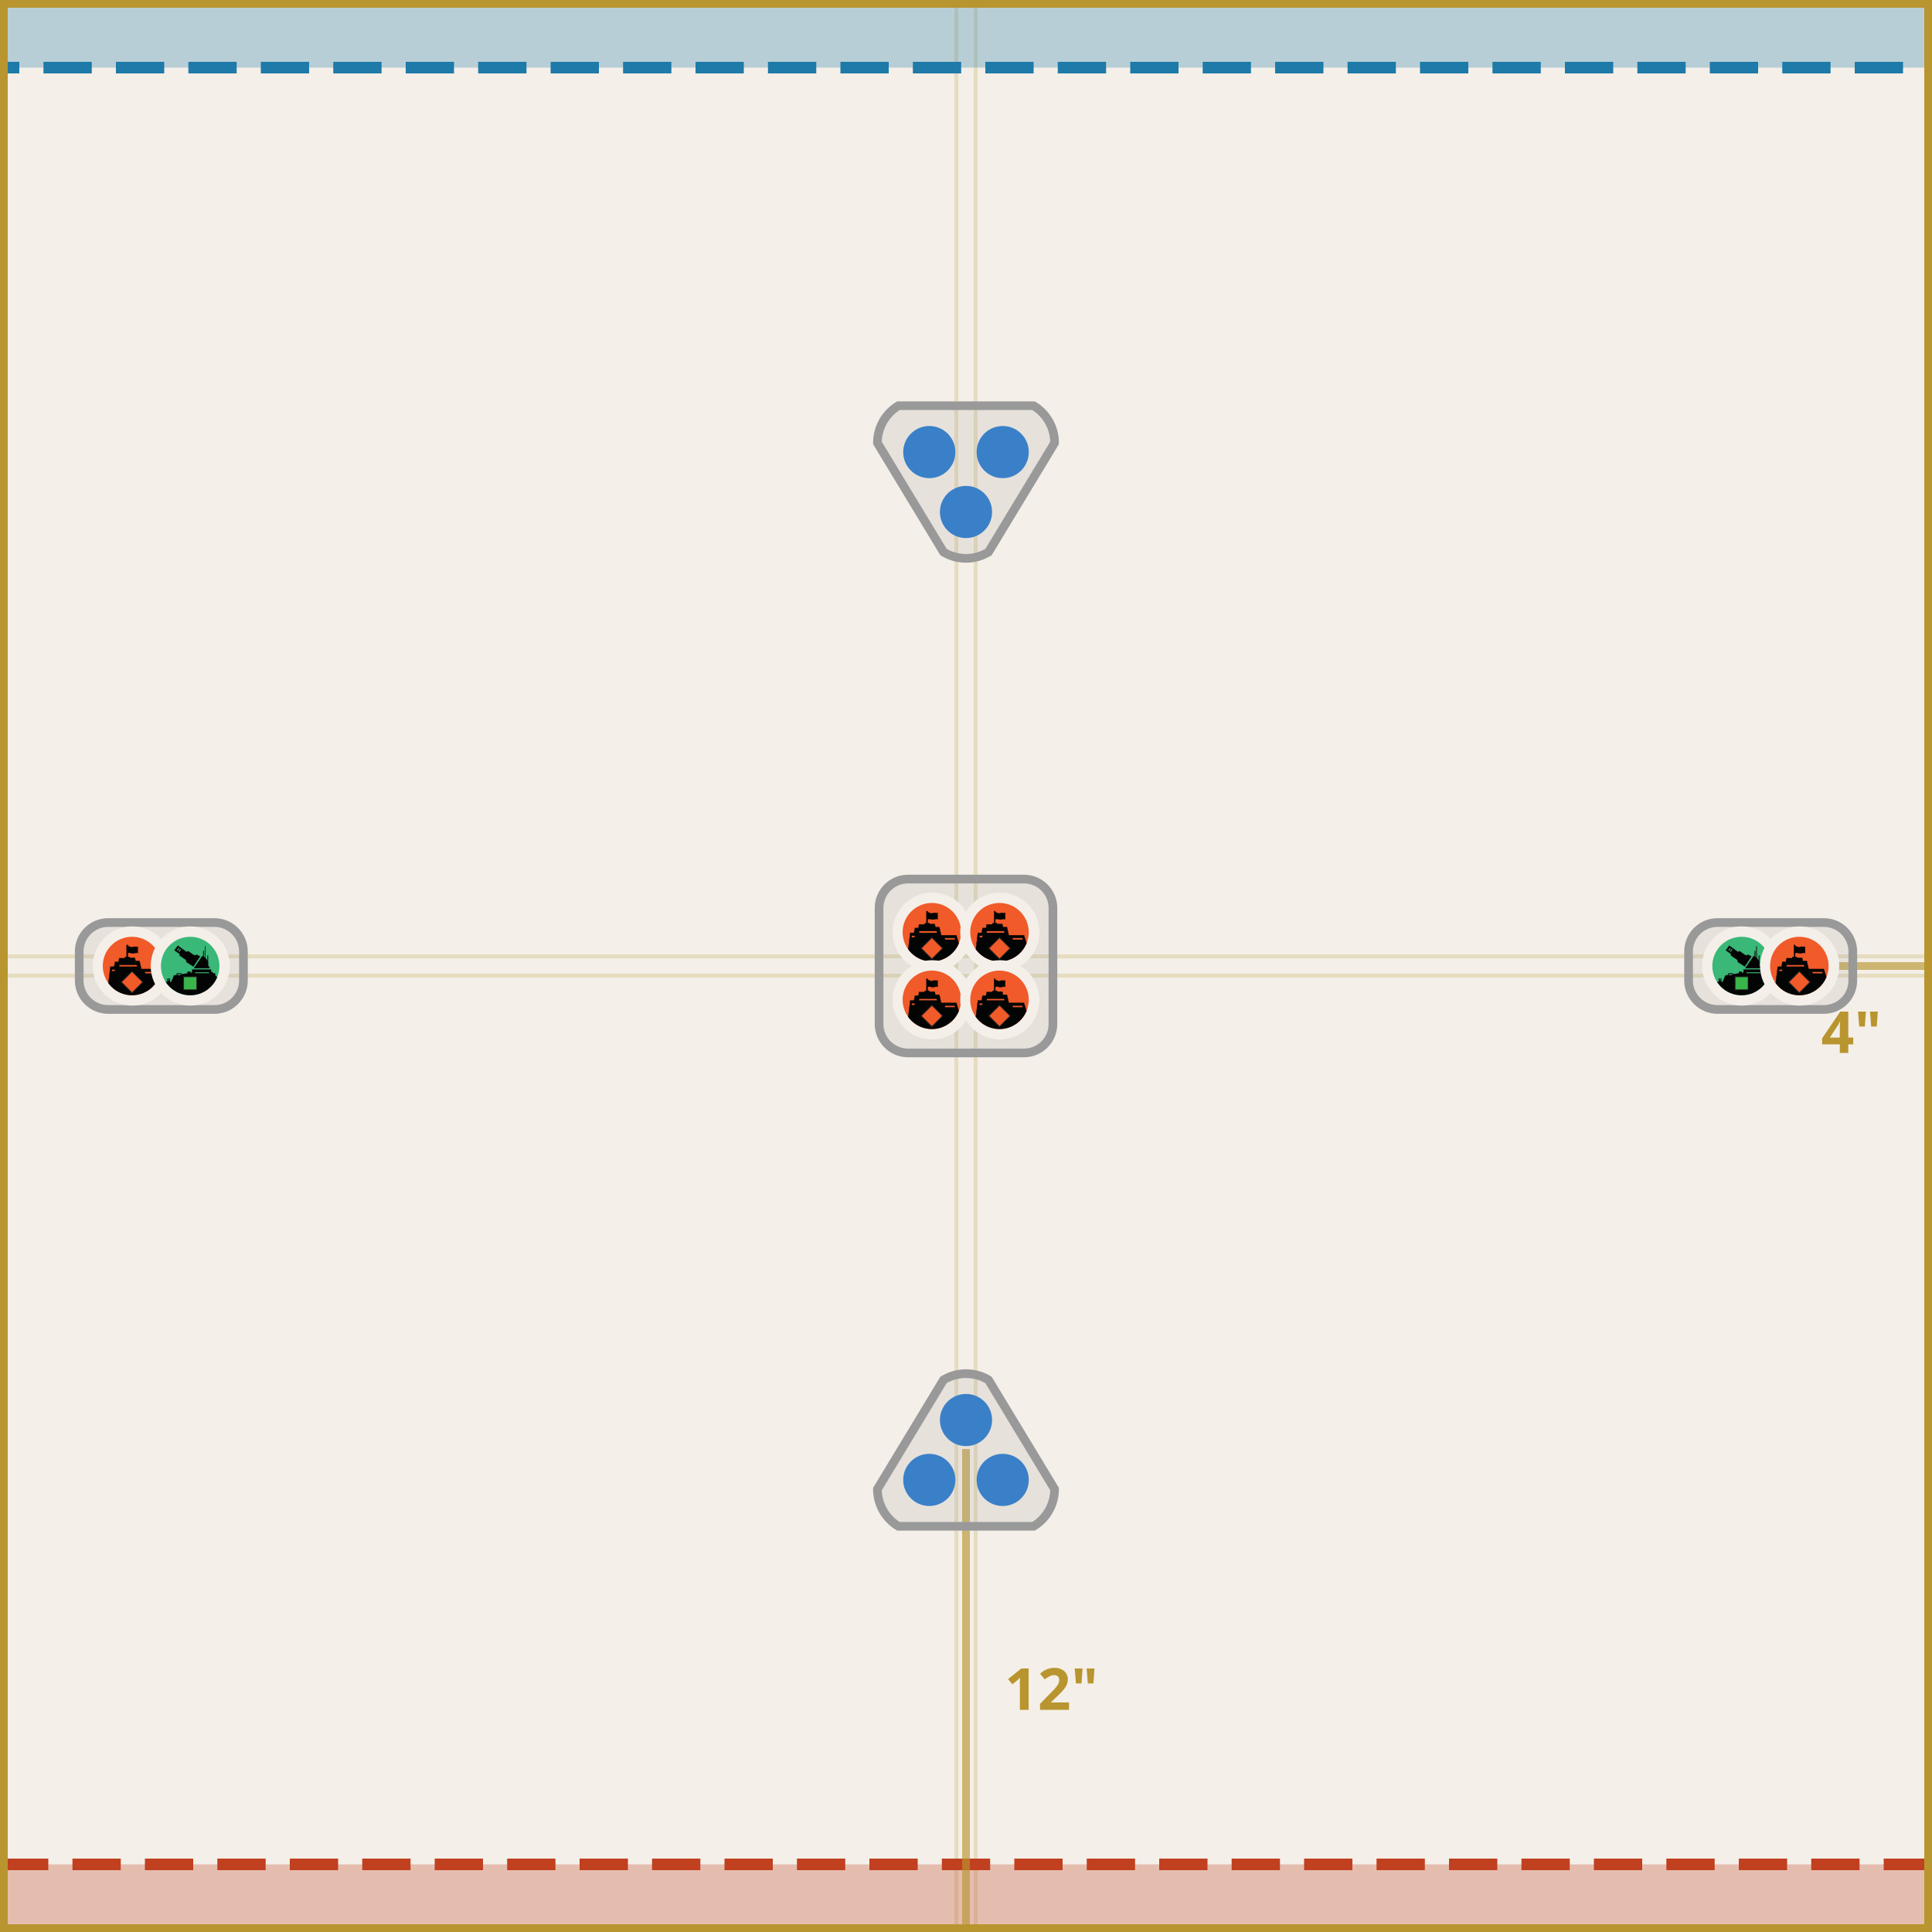
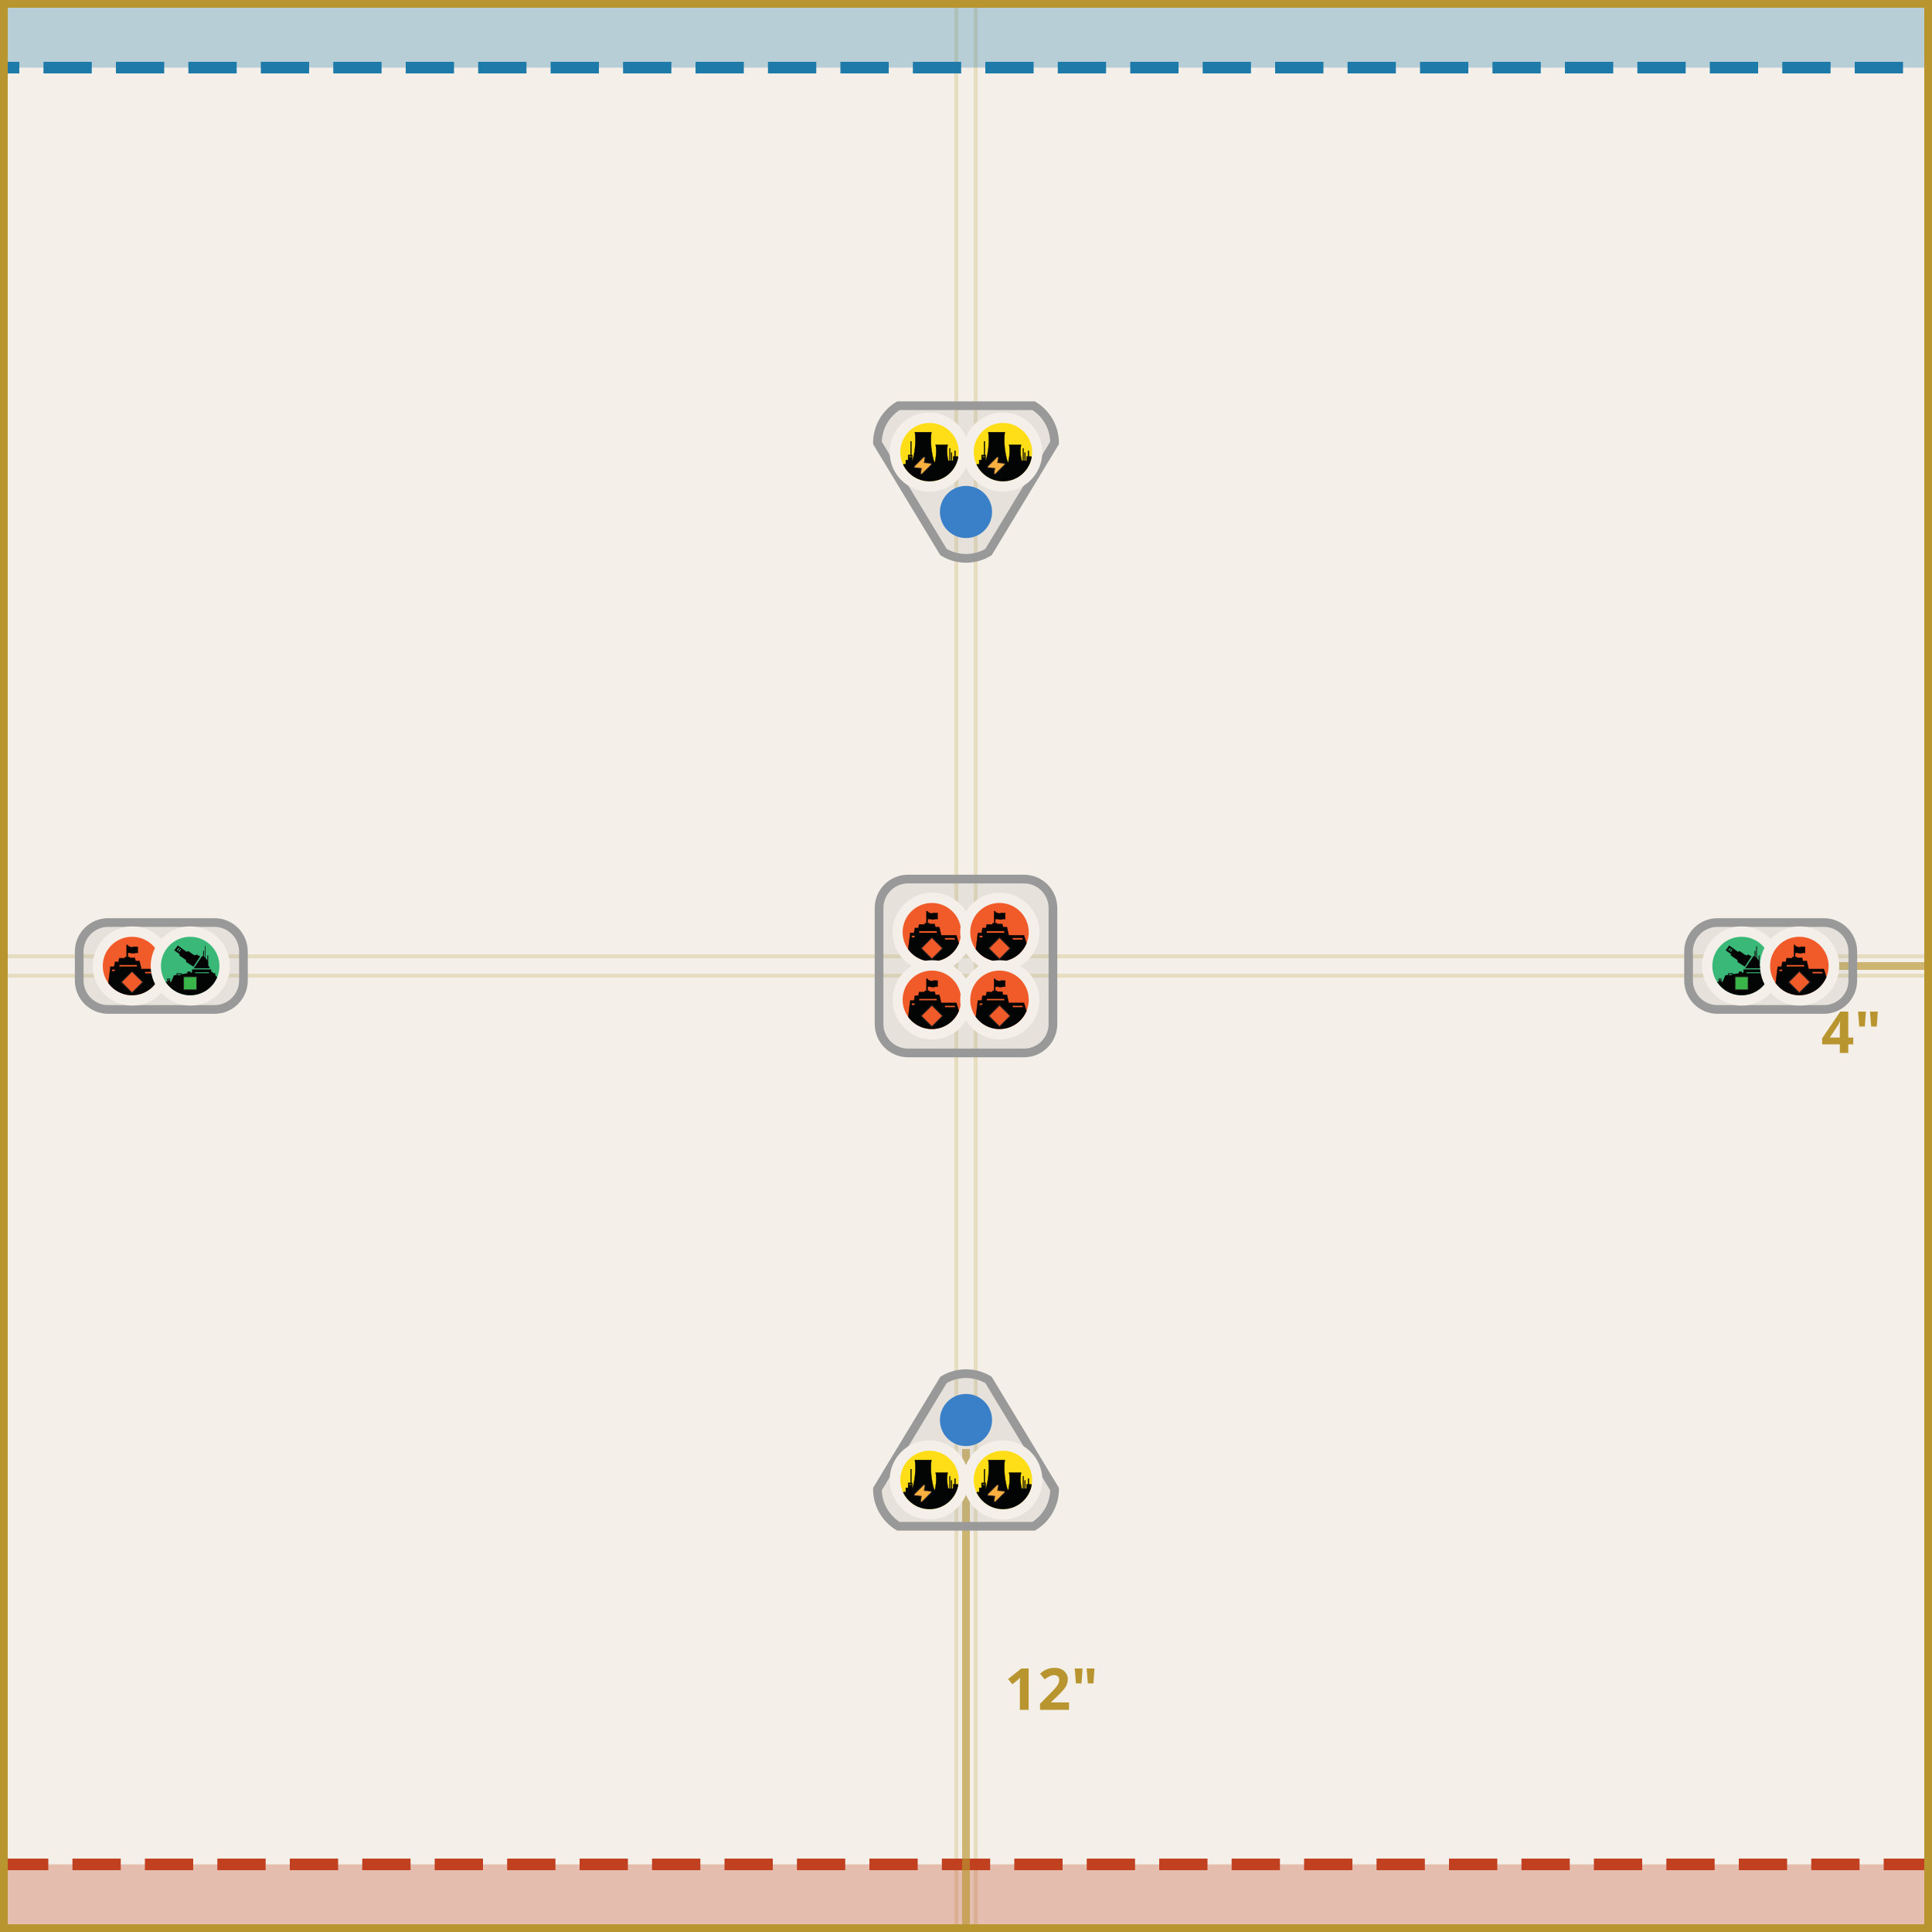
<svg xmlns="http://www.w3.org/2000/svg" viewBox="0 0 200 200" width="1000" height="1000">
  <rect width="200" height="200" fill="#f4efe8" />
  <line x1="99" y1="0" x2="99" y2="200" stroke="#B8952F" stroke-width=".4" opacity=".22" />
  <line x1="101" y1="0" x2="101" y2="200" stroke="#B8952F" stroke-width=".4" opacity=".22" />
  <line x1="0" y1="99" x2="200" y2="99" stroke="#B8952F" stroke-width=".4" opacity=".22" />
  <line x1="0" y1="101" x2="200" y2="101" stroke="#B8952F" stroke-width=".4" opacity=".22" />
  <rect x="0" y="0" width="200" height="7" fill="#1E7AA8" fill-opacity=".28" stroke="#1E7AA8" stroke-width="1.2" stroke-dasharray="5,2.5" />
  <rect x="0" y="193" width="200" height="7" fill="#C04020" fill-opacity=".28" stroke="#C04020" stroke-width="1.2" stroke-dasharray="5,2.5" />
  <rect x="0" y="0" width="200" height="200" fill="none" stroke="#B8952F" stroke-width="1.6" />
  <g data-size="clash" />
  <line x1="183.3" y1="100" x2="200" y2="100" stroke="#B8952F" stroke-width=".8" opacity=".65" />
  <line x1="200" y1="97" x2="200" y2="103" stroke="#B8952F" stroke-width=".8" opacity=".7" />
  <text x="191.65" y="109" text-anchor="middle" font-size="6" fill="#B8952F" font-family="sans-serif" font-weight="600">4"</text>
  <g data-size="clash">
    <line x1="100" y1="150" x2="100" y2="200" stroke="#B8952F" stroke-width=".8" opacity=".65" />
    <line x1="97" y1="200" x2="103" y2="200" stroke="#B8952F" stroke-width=".8" opacity=".7" />
    <text x="104" y="177" text-anchor="start" font-size="6" fill="#B8952F" font-family="sans-serif" font-weight="600">12"</text>
  </g>
  <g data-size="clash">
    <g transform="rotate(180,100,50)">
      <path d="M102.33,42.85 L109.17,54.15 A4.5,4.5 0 0,1 107,58 L93,58 A4.5,4.5 0 0,1 90.83,54.15 L97.67,42.85 A4.5,4.5 0 0,1 102.33,42.85 Z" fill="rgb(150,150,150)" fill-opacity=".15" stroke="#999" stroke-width=".9" />
      <circle cx="100" cy="47" r="2.7" fill="#3A80C8" />
      <circle cx="96.2" cy="53.2" r="2.7" fill="#3A80C8" />
      <circle cx="103.8" cy="53.2" r="2.7" fill="#3A80C8" />
    </g>
  </g>
  <g>
    <rect x="8.2" y="95.5" width="17" height="9" rx="3" fill="rgb(150,150,150)" fill-opacity=".15" stroke="#999" stroke-width=".9" />
    <circle cx="13.7" cy="100" r="2.7" fill="#3A80C8" />
    <circle cx="19.7" cy="100" r="2.7" fill="#3A80C8" />
  </g>
  <g>
    <rect x="91" y="91" width="18" height="18" rx="3" fill="rgb(150,150,150)" fill-opacity=".15" stroke="#999" stroke-width=".9" />
    <circle cx="96.5" cy="96.5" r="2.7" fill="#3A80C8" />
    <circle cx="103.5" cy="96.5" r="2.7" fill="#3A80C8" />
    <circle cx="96.5" cy="103.5" r="2.7" fill="#3A80C8" />
    <circle cx="103.5" cy="103.5" r="2.7" fill="#3A80C8" />
  </g>
  <g>
    <rect x="174.8" y="95.5" width="17" height="9" rx="3" fill="rgb(150,150,150)" fill-opacity=".15" stroke="#999" stroke-width=".9" />
    <circle cx="180.3" cy="100" r="2.7" fill="#3A80C8" />
    <circle cx="186.3" cy="100" r="2.7" fill="#3A80C8" />
  </g>
  <g data-size="clash">
    <g>
      <path d="M102.33,142.85 L109.17,154.15 A4.5,4.5 0 0,1 107,158 L93,158 A4.5,4.5 0 0,1 90.83,154.15 L97.67,142.85 A4.5,4.5 0 0,1 102.33,142.85 Z" fill="rgb(150,150,150)" fill-opacity=".15" stroke="#999" stroke-width=".9" />
      <circle cx="100" cy="147" r="2.7" fill="#3A80C8" />
      <circle cx="96.2" cy="153.2" r="2.7" fill="#3A80C8" />
      <circle cx="103.8" cy="153.2" r="2.7" fill="#3A80C8" />
    </g>
  </g>
-   <g data-size="clash" />
+   <g data-size="clash">
+     <circle cx="103.8" cy="46.8" r="4.1" fill="#f4efe8" />
+     <g transform="translate(100.50,43.50) scale(0.103125)">
+       <clipPath id="tk-pow">
+         <circle cx="32.24" cy="32.06" r="29.33" />
+       </clipPath>
+       <g clip-path="url(#tk-pow)">
+         <path fill="#ffde18" d="M61.58 32.06C61.58 48.26 48.44 61.4 32.24 61.4C16.04 61.4 2.91 48.26 2.91 32.06C2.91 15.86 16.04 2.73 32.24 2.73C48.44 2.73 61.58 15.86 61.58 32.06" />
+         <path fill="#030505" stroke="#030505" stroke-width="0.25" d="M6.34 44.17L8.38 44.17L8.38 39.93L10.72 39.93L10.72 34.93L13.15 34.93L13.15 21.2L14.09 21.2L14.09 34.93L14.99 34.93L14.99 40.97C14.99 40.97 19.6 26.55 17.49 11.96L34.18 11.96C32.07 26.55 36.68 40.97 36.68 40.97L37.49 42.67C37.49 42.67 40.08 32.59 38.36 24.61L50.5 24.61C48.78 32.59 51.1 40.63 51.1 40.63L52.23 40.63L52.23 28.32L52.98 28.32L52.98 40.63L53.96 40.63L53.96 32.53L54.8 32.53L54.8 40.62L55.89 40.62L55.89 36.36L57.3 36.36L57.3 30.71L58.33 30.71L58.33 36.34L60.52 36.34L62.49 38.7L59.95 41.84L58.89 52.05L42.06 62.07L27.24 62.87L17.63 60.47L1.6 47.65L6.34 44.17" />
+         <path fill="#ffde18" d="M11.6 36.29H14.1V37.08H11.6Z" />
+         <path fill="none" stroke="#030505" stroke-width="0.25" d="M11.6 36.29H14.1V37.08H11.6Z" />
+         <path fill="#fbb040" stroke="#231f20" stroke-width="0.76" d="M33.25 43.18L26.94 42.55L27.77 37.86C27.91 36.95 26.8 36.39 26.15 37.04L17.04 46.15C16.44 46.75 16.87 47.78 17.72 47.78L24.03 48.41L23.2 53.1C23.06 54.01 24.16 54.57 24.82 53.92L33.92 44.81C34.52 44.21 34.1 43.18 33.25 43.18" />
+       </g>
+     </g>
+     <circle cx="96.2" cy="46.8" r="4.1" fill="#f4efe8" />
+     <g transform="translate(92.90,43.50) scale(0.103125)">
+       <clipPath id="tk-pow">
+         <circle cx="32.24" cy="32.06" r="29.33" />
+       </clipPath>
+       <g clip-path="url(#tk-pow)">
+         <path fill="#ffde18" d="M61.58 32.06C61.58 48.26 48.44 61.4 32.24 61.4C16.04 61.4 2.91 48.26 2.91 32.06C2.91 15.86 16.04 2.73 32.24 2.73C48.44 2.73 61.58 15.86 61.58 32.06" />
+         <path fill="#030505" stroke="#030505" stroke-width="0.25" d="M6.34 44.17L8.38 44.17L8.38 39.93L10.72 39.93L10.72 34.93L13.15 34.93L13.15 21.2L14.09 21.2L14.09 34.93L14.99 34.93L14.99 40.97C14.99 40.97 19.6 26.55 17.49 11.96L34.18 11.96C32.07 26.55 36.68 40.97 36.68 40.97L37.49 42.67C37.49 42.67 40.08 32.59 38.36 24.61L50.5 24.61C48.78 32.59 51.1 40.63 51.1 40.63L52.23 40.63L52.23 28.32L52.98 28.32L52.98 40.63L53.96 40.63L53.96 32.53L54.8 32.53L54.8 40.62L55.89 40.62L55.89 36.36L57.3 36.36L57.3 30.71L58.33 30.71L58.33 36.34L60.52 36.34L62.49 38.7L59.95 41.84L58.89 52.05L42.06 62.07L27.24 62.87L17.63 60.47L1.6 47.65L6.34 44.17" />
+         <path fill="#ffde18" d="M11.6 36.29H14.1V37.08H11.6Z" />
+         <path fill="none" stroke="#030505" stroke-width="0.25" d="M11.6 36.29H14.1V37.08H11.6Z" />
+         <path fill="#fbb040" stroke="#231f20" stroke-width="0.76" d="M33.25 43.18L26.94 42.55L27.77 37.86C27.91 36.95 26.8 36.39 26.15 37.04L17.04 46.15C16.44 46.75 16.87 47.78 17.72 47.78L24.03 48.41L23.2 53.1C23.06 54.01 24.16 54.57 24.82 53.92L33.92 44.81C34.52 44.21 34.1 43.18 33.25 43.18" />
+       </g>
+     </g>
+   </g>
  <circle cx="13.7" cy="100.0" r="4.1" fill="#f4efe8" />
  <g transform="translate(10.40,96.70) scale(0.103125)">
    <clipPath id="tk-out">
      <circle cx="31.69" cy="32.02" r="29.36" />
    </clipPath>
    <g clip-path="url(#tk-out)">
      <path fill="#f15a29" d="M61.06 32.02C61.06 48.24 47.91 61.38 31.69 61.38C15.48 61.38 2.33 48.24 2.33 32.02C2.33 15.8 15.48 2.65 31.69 2.65C47.91 2.65 61.06 15.8 61.06 32.02" />
      <path fill="#030505" stroke="#030405" stroke-width="0.25" d="M27.51 19.09L27.51 22.91L29.24 22.91L29.24 23.77L34.49 23.77L35.26 26.91L39.16 26.91L41.05 35.04L56.28 35.04L61.62 52.6L47.99 62.41L20.2 63.05L7.52 52.6L9.97 32.68L13.74 32.68L14.64 27.81L18.15 27.81L18.81 24.17L24.61 24.17L24.61 22.91L26.25 22.91L26.25 10.88L27.51 10.88L27.51 12.31C27.51 12.31 27.96 11.79 28.88 12.36C29.8 12.92 30.79 13.3 31.75 13.14C32.72 12.98 33.65 12.42 34.67 12.6C35.68 12.78 36.49 12.87 36.92 12.76C37.34 12.65 37.46 12.49 37.46 12.49L37.46 19.05C37.46 19.05 36.51 18.49 35.39 18.85C34.27 19.21 32.6 19.54 31.55 19.21C30.49 18.87 28.97 18.66 28.25 18.76C27.77 18.83 27.51 19.09 27.51 19.09" />
      <path fill="#f15a29" d="M11.59 35.51L14.68 35.51L14.46 37.26L11.37 37.26L11.59 35.51" />
      <path fill="none" stroke="#030405" stroke-width="0.25" d="M11.59 35.51L11.37 37.26L14.46 37.26L14.68 35.51Z" />
      <path fill="#f15a29" d="M44.57 37.8L54.59 37.8L55.12 39.55L44.98 39.55L44.57 37.8" />
      <path fill="none" stroke="#030405" stroke-width="0.25" d="M44.57 37.8L44.98 39.55L55.12 39.55L54.59 37.8Z" />
      <path fill="#f15a29" d="M18.97 30.93L36.44 30.93L36.85 32.68L18.75 32.68L18.97 30.93" />
      <path fill="none" stroke="#030405" stroke-width="0.25" d="M18.97 30.93L18.75 32.68L36.85 32.68L36.44 30.93Z" />
      <path fill="#f15a29" d="M31.69 58.97L20.9 48.17L31.69 37.38L42.49 48.17L31.69 58.97" />
      <path fill="none" stroke="#231f20" stroke-width="0.93" d="M31.69 58.97L42.49 48.17L31.69 37.38L20.9 48.17Z" />
    </g>
  </g>
  <circle cx="19.7" cy="100.0" r="4.1" fill="#f4efe8" />
  <g transform="translate(16.40,96.70) scale(0.103125)">
    <clipPath id="tk-odg">
      <circle cx="31.88" cy="32.02" r="29.36" />
    </clipPath>
    <g clip-path="url(#tk-odg)">
      <path fill="#39b878" d="M61.24 32.02C61.24 48.24 48.09 61.38 31.88 61.38C15.66 61.38 2.51 48.24 2.51 32.02C2.51 15.8 15.66 2.65 31.88 2.65C48.09 2.65 61.24 15.8 61.24 32.02" />
      <path fill="#030505" stroke="#231f20" stroke-width="0.25" d="M7.34 47.99L8.92 47.99L8.92 44.68L11.62 44.68L11.62 47.99L12.85 47.99L15.6 41.41L18.36 41.1L18.36 39.37L23.1 39.37L23.1 40.29L29.17 39.37L29.17 37.58L32.13 37.58L32.13 38.86L33.82 38.55L33.82 35.54L52.85 35.54L52.85 38.09L54.07 38.09L55.5 39.52L57.03 39.52L57.03 41.36L59.63 43.96L53.92 57.33C53.92 57.33 40.19 64.17 39.27 64.27C38.36 64.37 26.77 65.44 26.77 65.44L15.65 61.36C15.65 61.36 6.52 51.41 6.52 51.26C6.52 51.1 7.34 47.99 7.34 47.99" />
      <path fill="#030505" stroke="#231f20" stroke-width="0.25" d="M35.6 34.27L51.21 34.27L51.21 32.43L49.99 32.43L49.99 27.84L49.8 27.65L49.8 21.54L49.15 21.54L49.15 26.59L47.16 23.78L47.16 12.2L46.7 12.2L46.7 23.5L45.7 22.84L45.7 16.92L44.96 16.92L44.96 22.43L43.99 21.95L35.6 34.27" />
      <path fill="#030505" stroke="#231f20" stroke-width="0.25" d="M35.09 32.53L41.78 22.33L38.66 20.72L36.29 21.33L35.73 20.93L35.4 20.93L30.01 17.15L29.16 17.3L28.36 17.93L19.5 11.57L16.01 16.23L21.24 19.93L21.14 21.41L27.8 26L27.74 26.77L27.97 26.95L27.95 27.97L35.09 32.53" />
      <path fill="#39b878" d="M9.49 45.43H11.07V46.31H9.49Z" />
      <path fill="#39b878" d="M19.04 40.17H22.41V41.11H19.04Z" />
      <path fill="#39b878" d="M18.5 16.07L19.25 16.64L21.04 14.28L20.29 13.72L18.5 16.07" />
      <path fill="#39b878" d="M20.17 17.24L20.92 17.79L22.68 15.41L21.92 14.86L20.17 17.24" />
      <path fill="#39b878" d="M36.81 38.35L50.76 38.32L50.76 39.22L36.81 39.22L36.81 38.35" />
      <path fill="#39b54a" d="M25.35 42.82H38.4V55.87H25.35Z" />
      <path fill="none" stroke="#231f20" stroke-width="0.65" d="M25.35 42.82H38.4V55.87H25.35Z" />
    </g>
  </g>
  <circle cx="96.5" cy="96.5" r="4.1" fill="#f4efe8" />
  <g transform="translate(93.20,93.20) scale(0.103125)">
    <clipPath id="tk-out">
      <circle cx="31.69" cy="32.02" r="29.36" />
    </clipPath>
    <g clip-path="url(#tk-out)">
      <path fill="#f15a29" d="M61.06 32.02C61.06 48.24 47.91 61.38 31.69 61.38C15.48 61.38 2.33 48.24 2.33 32.02C2.33 15.8 15.48 2.65 31.69 2.65C47.91 2.65 61.06 15.8 61.06 32.02" />
      <path fill="#030505" stroke="#030405" stroke-width="0.25" d="M27.51 19.09L27.51 22.91L29.24 22.91L29.24 23.77L34.49 23.77L35.26 26.91L39.16 26.91L41.05 35.04L56.28 35.04L61.62 52.6L47.99 62.41L20.2 63.05L7.52 52.6L9.97 32.68L13.74 32.68L14.64 27.81L18.15 27.81L18.81 24.17L24.61 24.17L24.61 22.91L26.25 22.91L26.25 10.88L27.51 10.88L27.51 12.31C27.51 12.31 27.96 11.79 28.88 12.36C29.8 12.92 30.79 13.3 31.75 13.14C32.72 12.98 33.65 12.42 34.67 12.6C35.68 12.78 36.49 12.87 36.92 12.76C37.34 12.65 37.46 12.49 37.46 12.49L37.46 19.05C37.46 19.05 36.51 18.49 35.39 18.85C34.27 19.21 32.6 19.54 31.55 19.21C30.49 18.87 28.97 18.66 28.25 18.76C27.77 18.83 27.51 19.09 27.51 19.09" />
      <path fill="#f15a29" d="M11.59 35.51L14.68 35.51L14.46 37.26L11.37 37.26L11.59 35.51" />
      <path fill="none" stroke="#030405" stroke-width="0.25" d="M11.59 35.51L11.37 37.26L14.46 37.26L14.68 35.51Z" />
      <path fill="#f15a29" d="M44.57 37.8L54.59 37.8L55.12 39.55L44.98 39.55L44.57 37.8" />
      <path fill="none" stroke="#030405" stroke-width="0.25" d="M44.57 37.8L44.98 39.55L55.12 39.55L54.59 37.8Z" />
      <path fill="#f15a29" d="M18.97 30.93L36.44 30.93L36.85 32.68L18.75 32.68L18.97 30.93" />
      <path fill="none" stroke="#030405" stroke-width="0.25" d="M18.97 30.93L18.75 32.68L36.85 32.68L36.44 30.93Z" />
      <path fill="#f15a29" d="M31.69 58.97L20.9 48.17L31.69 37.38L42.49 48.17L31.69 58.97" />
      <path fill="none" stroke="#231f20" stroke-width="0.93" d="M31.69 58.97L42.49 48.17L31.69 37.38L20.9 48.17Z" />
    </g>
  </g>
  <circle cx="103.5" cy="96.5" r="4.1" fill="#f4efe8" />
  <g transform="translate(100.20,93.20) scale(0.103125)">
    <clipPath id="tk-out">
      <circle cx="31.69" cy="32.02" r="29.36" />
    </clipPath>
    <g clip-path="url(#tk-out)">
      <path fill="#f15a29" d="M61.06 32.02C61.06 48.24 47.91 61.38 31.69 61.38C15.48 61.38 2.33 48.24 2.33 32.02C2.33 15.8 15.48 2.65 31.69 2.65C47.91 2.65 61.06 15.8 61.06 32.02" />
      <path fill="#030505" stroke="#030405" stroke-width="0.25" d="M27.51 19.09L27.51 22.91L29.24 22.91L29.24 23.77L34.49 23.77L35.26 26.91L39.16 26.91L41.05 35.04L56.28 35.04L61.62 52.6L47.99 62.41L20.2 63.05L7.52 52.6L9.97 32.68L13.74 32.68L14.64 27.81L18.15 27.81L18.81 24.17L24.61 24.17L24.61 22.91L26.25 22.91L26.25 10.88L27.51 10.88L27.51 12.31C27.51 12.31 27.96 11.79 28.88 12.36C29.8 12.92 30.79 13.3 31.75 13.14C32.72 12.98 33.65 12.42 34.67 12.6C35.68 12.78 36.49 12.87 36.92 12.76C37.34 12.65 37.46 12.49 37.46 12.49L37.46 19.05C37.46 19.05 36.51 18.49 35.39 18.85C34.27 19.21 32.6 19.54 31.55 19.21C30.49 18.87 28.97 18.66 28.25 18.76C27.77 18.83 27.51 19.09 27.51 19.09" />
      <path fill="#f15a29" d="M11.59 35.51L14.68 35.51L14.46 37.26L11.37 37.26L11.59 35.51" />
      <path fill="none" stroke="#030405" stroke-width="0.25" d="M11.59 35.51L11.37 37.26L14.46 37.26L14.68 35.51Z" />
      <path fill="#f15a29" d="M44.57 37.8L54.59 37.8L55.12 39.55L44.98 39.55L44.57 37.8" />
      <path fill="none" stroke="#030405" stroke-width="0.25" d="M44.57 37.8L44.98 39.55L55.12 39.55L54.59 37.8Z" />
      <path fill="#f15a29" d="M18.97 30.93L36.44 30.93L36.85 32.68L18.75 32.68L18.97 30.93" />
      <path fill="none" stroke="#030405" stroke-width="0.25" d="M18.97 30.93L18.75 32.68L36.85 32.68L36.44 30.93Z" />
      <path fill="#f15a29" d="M31.69 58.97L20.9 48.17L31.69 37.38L42.49 48.17L31.69 58.97" />
      <path fill="none" stroke="#231f20" stroke-width="0.93" d="M31.69 58.97L42.49 48.17L31.69 37.38L20.9 48.17Z" />
    </g>
  </g>
  <circle cx="96.5" cy="103.5" r="4.1" fill="#f4efe8" />
  <g transform="translate(93.20,100.20) scale(0.103125)">
    <clipPath id="tk-out">
      <circle cx="31.69" cy="32.02" r="29.36" />
    </clipPath>
    <g clip-path="url(#tk-out)">
      <path fill="#f15a29" d="M61.06 32.02C61.06 48.24 47.91 61.38 31.69 61.38C15.48 61.38 2.33 48.24 2.33 32.02C2.33 15.8 15.48 2.65 31.69 2.65C47.91 2.65 61.06 15.8 61.06 32.02" />
      <path fill="#030505" stroke="#030405" stroke-width="0.25" d="M27.51 19.09L27.51 22.91L29.24 22.91L29.24 23.77L34.49 23.77L35.26 26.91L39.16 26.91L41.05 35.04L56.28 35.04L61.62 52.6L47.99 62.41L20.2 63.05L7.52 52.6L9.97 32.68L13.74 32.68L14.64 27.81L18.15 27.81L18.81 24.17L24.61 24.17L24.61 22.91L26.25 22.91L26.25 10.88L27.51 10.88L27.51 12.31C27.51 12.31 27.96 11.79 28.88 12.36C29.8 12.92 30.79 13.3 31.75 13.14C32.72 12.98 33.65 12.42 34.67 12.6C35.68 12.78 36.49 12.87 36.92 12.76C37.34 12.65 37.46 12.49 37.46 12.49L37.46 19.05C37.46 19.05 36.51 18.49 35.39 18.85C34.27 19.21 32.6 19.54 31.55 19.21C30.49 18.87 28.97 18.66 28.25 18.76C27.77 18.83 27.51 19.09 27.51 19.09" />
      <path fill="#f15a29" d="M11.59 35.51L14.68 35.51L14.46 37.26L11.37 37.26L11.59 35.51" />
      <path fill="none" stroke="#030405" stroke-width="0.25" d="M11.59 35.51L11.37 37.26L14.46 37.26L14.68 35.51Z" />
      <path fill="#f15a29" d="M44.57 37.8L54.59 37.8L55.12 39.55L44.98 39.55L44.57 37.8" />
      <path fill="none" stroke="#030405" stroke-width="0.25" d="M44.57 37.8L44.98 39.55L55.12 39.55L54.59 37.8Z" />
      <path fill="#f15a29" d="M18.97 30.93L36.44 30.93L36.85 32.68L18.75 32.68L18.97 30.93" />
      <path fill="none" stroke="#030405" stroke-width="0.25" d="M18.97 30.93L18.75 32.68L36.85 32.68L36.44 30.93Z" />
      <path fill="#f15a29" d="M31.69 58.97L20.9 48.17L31.69 37.38L42.49 48.17L31.69 58.97" />
      <path fill="none" stroke="#231f20" stroke-width="0.93" d="M31.69 58.97L42.49 48.17L31.69 37.38L20.9 48.17Z" />
    </g>
  </g>
  <circle cx="103.5" cy="103.5" r="4.1" fill="#f4efe8" />
  <g transform="translate(100.20,100.20) scale(0.103125)">
    <clipPath id="tk-out">
      <circle cx="31.69" cy="32.02" r="29.36" />
    </clipPath>
    <g clip-path="url(#tk-out)">
      <path fill="#f15a29" d="M61.06 32.02C61.06 48.24 47.91 61.38 31.69 61.38C15.48 61.38 2.33 48.24 2.33 32.02C2.33 15.8 15.48 2.65 31.69 2.65C47.91 2.65 61.06 15.8 61.06 32.02" />
      <path fill="#030505" stroke="#030405" stroke-width="0.25" d="M27.51 19.09L27.51 22.91L29.24 22.91L29.24 23.77L34.49 23.77L35.26 26.91L39.16 26.91L41.05 35.04L56.28 35.04L61.62 52.6L47.99 62.41L20.2 63.05L7.52 52.6L9.97 32.68L13.74 32.68L14.64 27.81L18.15 27.81L18.81 24.17L24.61 24.17L24.61 22.91L26.25 22.91L26.25 10.88L27.51 10.88L27.51 12.31C27.51 12.31 27.96 11.79 28.88 12.36C29.8 12.92 30.79 13.3 31.75 13.14C32.72 12.98 33.65 12.42 34.67 12.6C35.68 12.78 36.49 12.87 36.92 12.76C37.34 12.65 37.46 12.49 37.46 12.49L37.46 19.05C37.46 19.05 36.51 18.49 35.39 18.85C34.27 19.21 32.6 19.54 31.55 19.21C30.49 18.87 28.97 18.66 28.25 18.76C27.77 18.83 27.51 19.09 27.51 19.09" />
      <path fill="#f15a29" d="M11.59 35.51L14.68 35.51L14.46 37.26L11.37 37.26L11.59 35.51" />
      <path fill="none" stroke="#030405" stroke-width="0.25" d="M11.59 35.51L11.37 37.26L14.46 37.26L14.68 35.51Z" />
      <path fill="#f15a29" d="M44.57 37.8L54.59 37.8L55.12 39.55L44.98 39.55L44.57 37.8" />
      <path fill="none" stroke="#030405" stroke-width="0.25" d="M44.57 37.8L44.98 39.55L55.12 39.55L54.59 37.8Z" />
      <path fill="#f15a29" d="M18.97 30.93L36.44 30.93L36.85 32.68L18.75 32.68L18.97 30.93" />
      <path fill="none" stroke="#030405" stroke-width="0.25" d="M18.97 30.93L18.75 32.68L36.85 32.68L36.44 30.93Z" />
      <path fill="#f15a29" d="M31.69 58.97L20.9 48.17L31.69 37.38L42.49 48.17L31.69 58.97" />
      <path fill="none" stroke="#231f20" stroke-width="0.93" d="M31.69 58.97L42.49 48.17L31.69 37.38L20.9 48.17Z" />
    </g>
  </g>
  <circle cx="180.3" cy="100.0" r="4.1" fill="#f4efe8" />
  <g transform="translate(177.00,96.70) scale(0.103125)">
    <clipPath id="tk-odg">
      <circle cx="31.88" cy="32.02" r="29.36" />
    </clipPath>
    <g clip-path="url(#tk-odg)">
      <path fill="#39b878" d="M61.24 32.02C61.24 48.24 48.09 61.38 31.88 61.38C15.66 61.38 2.51 48.24 2.51 32.02C2.51 15.8 15.66 2.65 31.88 2.65C48.09 2.65 61.24 15.8 61.24 32.02" />
      <path fill="#030505" stroke="#231f20" stroke-width="0.25" d="M7.34 47.99L8.92 47.99L8.92 44.68L11.62 44.68L11.62 47.99L12.85 47.99L15.6 41.41L18.36 41.1L18.36 39.37L23.1 39.37L23.1 40.29L29.17 39.37L29.17 37.58L32.13 37.58L32.13 38.86L33.82 38.55L33.82 35.54L52.85 35.54L52.85 38.09L54.07 38.09L55.5 39.52L57.03 39.52L57.03 41.36L59.63 43.96L53.92 57.33C53.92 57.33 40.19 64.17 39.27 64.27C38.36 64.37 26.77 65.44 26.77 65.44L15.65 61.36C15.65 61.36 6.52 51.41 6.52 51.26C6.52 51.1 7.34 47.99 7.34 47.99" />
      <path fill="#030505" stroke="#231f20" stroke-width="0.25" d="M35.6 34.27L51.21 34.27L51.21 32.43L49.99 32.43L49.99 27.84L49.8 27.65L49.8 21.54L49.15 21.54L49.15 26.59L47.16 23.78L47.16 12.2L46.7 12.2L46.7 23.5L45.7 22.84L45.7 16.92L44.96 16.92L44.96 22.43L43.99 21.95L35.6 34.27" />
      <path fill="#030505" stroke="#231f20" stroke-width="0.25" d="M35.09 32.53L41.78 22.33L38.66 20.72L36.29 21.33L35.73 20.93L35.4 20.93L30.01 17.15L29.16 17.3L28.36 17.93L19.5 11.57L16.01 16.23L21.24 19.93L21.14 21.41L27.8 26L27.74 26.77L27.97 26.95L27.95 27.97L35.09 32.53" />
      <path fill="#39b878" d="M9.49 45.43H11.07V46.31H9.49Z" />
      <path fill="#39b878" d="M19.04 40.17H22.41V41.11H19.04Z" />
      <path fill="#39b878" d="M18.5 16.07L19.25 16.64L21.04 14.28L20.29 13.72L18.5 16.07" />
      <path fill="#39b878" d="M20.17 17.24L20.92 17.79L22.68 15.41L21.92 14.86L20.17 17.24" />
      <path fill="#39b878" d="M36.81 38.35L50.76 38.32L50.76 39.22L36.81 39.22L36.81 38.35" />
      <path fill="#39b54a" d="M25.35 42.82H38.4V55.87H25.35Z" />
      <path fill="none" stroke="#231f20" stroke-width="0.65" d="M25.35 42.82H38.4V55.87H25.35Z" />
    </g>
  </g>
  <circle cx="186.3" cy="100.0" r="4.1" fill="#f4efe8" />
  <g transform="translate(183.00,96.70) scale(0.103125)">
    <clipPath id="tk-out">
      <circle cx="31.69" cy="32.02" r="29.36" />
    </clipPath>
    <g clip-path="url(#tk-out)">
      <path fill="#f15a29" d="M61.06 32.02C61.06 48.24 47.91 61.38 31.69 61.38C15.48 61.38 2.33 48.24 2.33 32.02C2.33 15.8 15.48 2.65 31.69 2.65C47.91 2.65 61.06 15.8 61.06 32.02" />
      <path fill="#030505" stroke="#030405" stroke-width="0.25" d="M27.51 19.09L27.51 22.91L29.24 22.91L29.24 23.77L34.49 23.77L35.26 26.91L39.16 26.91L41.05 35.04L56.28 35.04L61.62 52.6L47.99 62.41L20.2 63.05L7.52 52.6L9.97 32.68L13.74 32.68L14.64 27.81L18.15 27.81L18.81 24.17L24.61 24.17L24.61 22.91L26.25 22.91L26.25 10.88L27.51 10.88L27.51 12.31C27.51 12.31 27.96 11.79 28.88 12.36C29.8 12.92 30.79 13.3 31.75 13.14C32.72 12.98 33.65 12.42 34.67 12.6C35.68 12.78 36.49 12.87 36.92 12.76C37.34 12.65 37.46 12.49 37.46 12.49L37.46 19.05C37.46 19.05 36.51 18.49 35.39 18.85C34.27 19.21 32.6 19.54 31.55 19.21C30.49 18.87 28.97 18.66 28.25 18.76C27.77 18.83 27.51 19.09 27.51 19.09" />
      <path fill="#f15a29" d="M11.59 35.51L14.68 35.51L14.46 37.26L11.37 37.26L11.59 35.51" />
      <path fill="none" stroke="#030405" stroke-width="0.25" d="M11.59 35.51L11.37 37.26L14.46 37.26L14.68 35.51Z" />
      <path fill="#f15a29" d="M44.57 37.8L54.59 37.8L55.12 39.55L44.98 39.55L44.57 37.8" />
      <path fill="none" stroke="#030405" stroke-width="0.25" d="M44.57 37.8L44.98 39.55L55.12 39.55L54.59 37.8Z" />
      <path fill="#f15a29" d="M18.97 30.93L36.44 30.93L36.85 32.68L18.75 32.68L18.97 30.93" />
      <path fill="none" stroke="#030405" stroke-width="0.25" d="M18.97 30.93L18.75 32.68L36.85 32.68L36.44 30.93Z" />
      <path fill="#f15a29" d="M31.69 58.97L20.9 48.17L31.69 37.38L42.49 48.17L31.69 58.97" />
      <path fill="none" stroke="#231f20" stroke-width="0.93" d="M31.69 58.97L42.49 48.17L31.69 37.38L20.9 48.17Z" />
    </g>
  </g>
-   <g data-size="clash" />
+   <g data-size="clash">
+     <circle cx="96.2" cy="153.2" r="4.1" fill="#f4efe8" />
+     <g transform="translate(92.90,149.90) scale(0.103125)">
+       <clipPath id="tk-pow">
+         <circle cx="32.24" cy="32.06" r="29.33" />
+       </clipPath>
+       <g clip-path="url(#tk-pow)">
+         <path fill="#ffde18" d="M61.58 32.06C61.58 48.26 48.44 61.4 32.24 61.4C16.04 61.4 2.91 48.26 2.91 32.06C2.91 15.86 16.04 2.73 32.24 2.73C48.44 2.73 61.58 15.86 61.58 32.06" />
+         <path fill="#030505" stroke="#030505" stroke-width="0.25" d="M6.34 44.17L8.38 44.17L8.38 39.93L10.72 39.93L10.72 34.93L13.15 34.93L13.15 21.2L14.09 21.2L14.09 34.93L14.99 34.93L14.99 40.97C14.99 40.97 19.6 26.55 17.49 11.96L34.18 11.96C32.07 26.55 36.68 40.97 36.68 40.97L37.49 42.67C37.49 42.67 40.08 32.59 38.36 24.61L50.5 24.61C48.78 32.59 51.1 40.63 51.1 40.63L52.23 40.63L52.23 28.32L52.98 28.32L52.98 40.63L53.96 40.63L53.96 32.53L54.8 32.53L54.8 40.62L55.89 40.62L55.89 36.36L57.3 36.36L57.3 30.71L58.33 30.71L58.33 36.34L60.52 36.34L62.49 38.7L59.95 41.84L58.89 52.05L42.06 62.07L27.24 62.87L17.63 60.47L1.6 47.65L6.34 44.17" />
+         <path fill="#ffde18" d="M11.6 36.29H14.1V37.08H11.6Z" />
+         <path fill="none" stroke="#030505" stroke-width="0.25" d="M11.6 36.29H14.1V37.08H11.6Z" />
+         <path fill="#fbb040" stroke="#231f20" stroke-width="0.76" d="M33.25 43.18L26.94 42.55L27.77 37.86C27.91 36.95 26.8 36.39 26.15 37.04L17.04 46.15C16.44 46.75 16.87 47.78 17.72 47.78L24.03 48.41L23.2 53.1C23.06 54.01 24.16 54.57 24.82 53.92L33.92 44.81C34.52 44.21 34.1 43.18 33.25 43.18" />
+       </g>
+     </g>
+     <circle cx="103.8" cy="153.2" r="4.1" fill="#f4efe8" />
+     <g transform="translate(100.50,149.90) scale(0.103125)">
+       <clipPath id="tk-pow">
+         <circle cx="32.24" cy="32.06" r="29.33" />
+       </clipPath>
+       <g clip-path="url(#tk-pow)">
+         <path fill="#ffde18" d="M61.58 32.06C61.58 48.26 48.44 61.4 32.24 61.4C16.04 61.4 2.91 48.26 2.91 32.06C2.91 15.86 16.04 2.73 32.24 2.73C48.44 2.73 61.58 15.86 61.58 32.06" />
+         <path fill="#030505" stroke="#030505" stroke-width="0.25" d="M6.34 44.17L8.38 44.17L8.38 39.93L10.72 39.93L10.72 34.93L13.15 34.93L13.15 21.2L14.09 21.2L14.09 34.93L14.99 34.93L14.99 40.97C14.99 40.97 19.6 26.55 17.49 11.96L34.18 11.96C32.07 26.55 36.68 40.97 36.68 40.97L37.49 42.67C37.49 42.67 40.08 32.59 38.36 24.61L50.5 24.61C48.78 32.59 51.1 40.63 51.1 40.63L52.23 40.63L52.23 28.32L52.98 28.32L52.98 40.63L53.96 40.63L53.96 32.53L54.8 32.53L54.8 40.62L55.89 40.62L55.89 36.36L57.3 36.36L57.3 30.71L58.33 30.71L58.33 36.34L60.52 36.34L62.49 38.7L59.95 41.84L58.89 52.05L42.06 62.07L27.24 62.87L17.63 60.47L1.6 47.65L6.34 44.17" />
+         <path fill="#ffde18" d="M11.6 36.29H14.1V37.08H11.6Z" />
+         <path fill="none" stroke="#030505" stroke-width="0.25" d="M11.6 36.29H14.1V37.08H11.6Z" />
+         <path fill="#fbb040" stroke="#231f20" stroke-width="0.76" d="M33.25 43.18L26.94 42.55L27.77 37.86C27.91 36.95 26.8 36.39 26.15 37.04L17.04 46.15C16.44 46.75 16.87 47.78 17.72 47.78L24.03 48.41L23.2 53.1C23.06 54.01 24.16 54.57 24.82 53.92L33.92 44.81C34.52 44.21 34.1 43.18 33.25 43.18" />
+       </g>
+     </g>
+   </g>
</svg>
